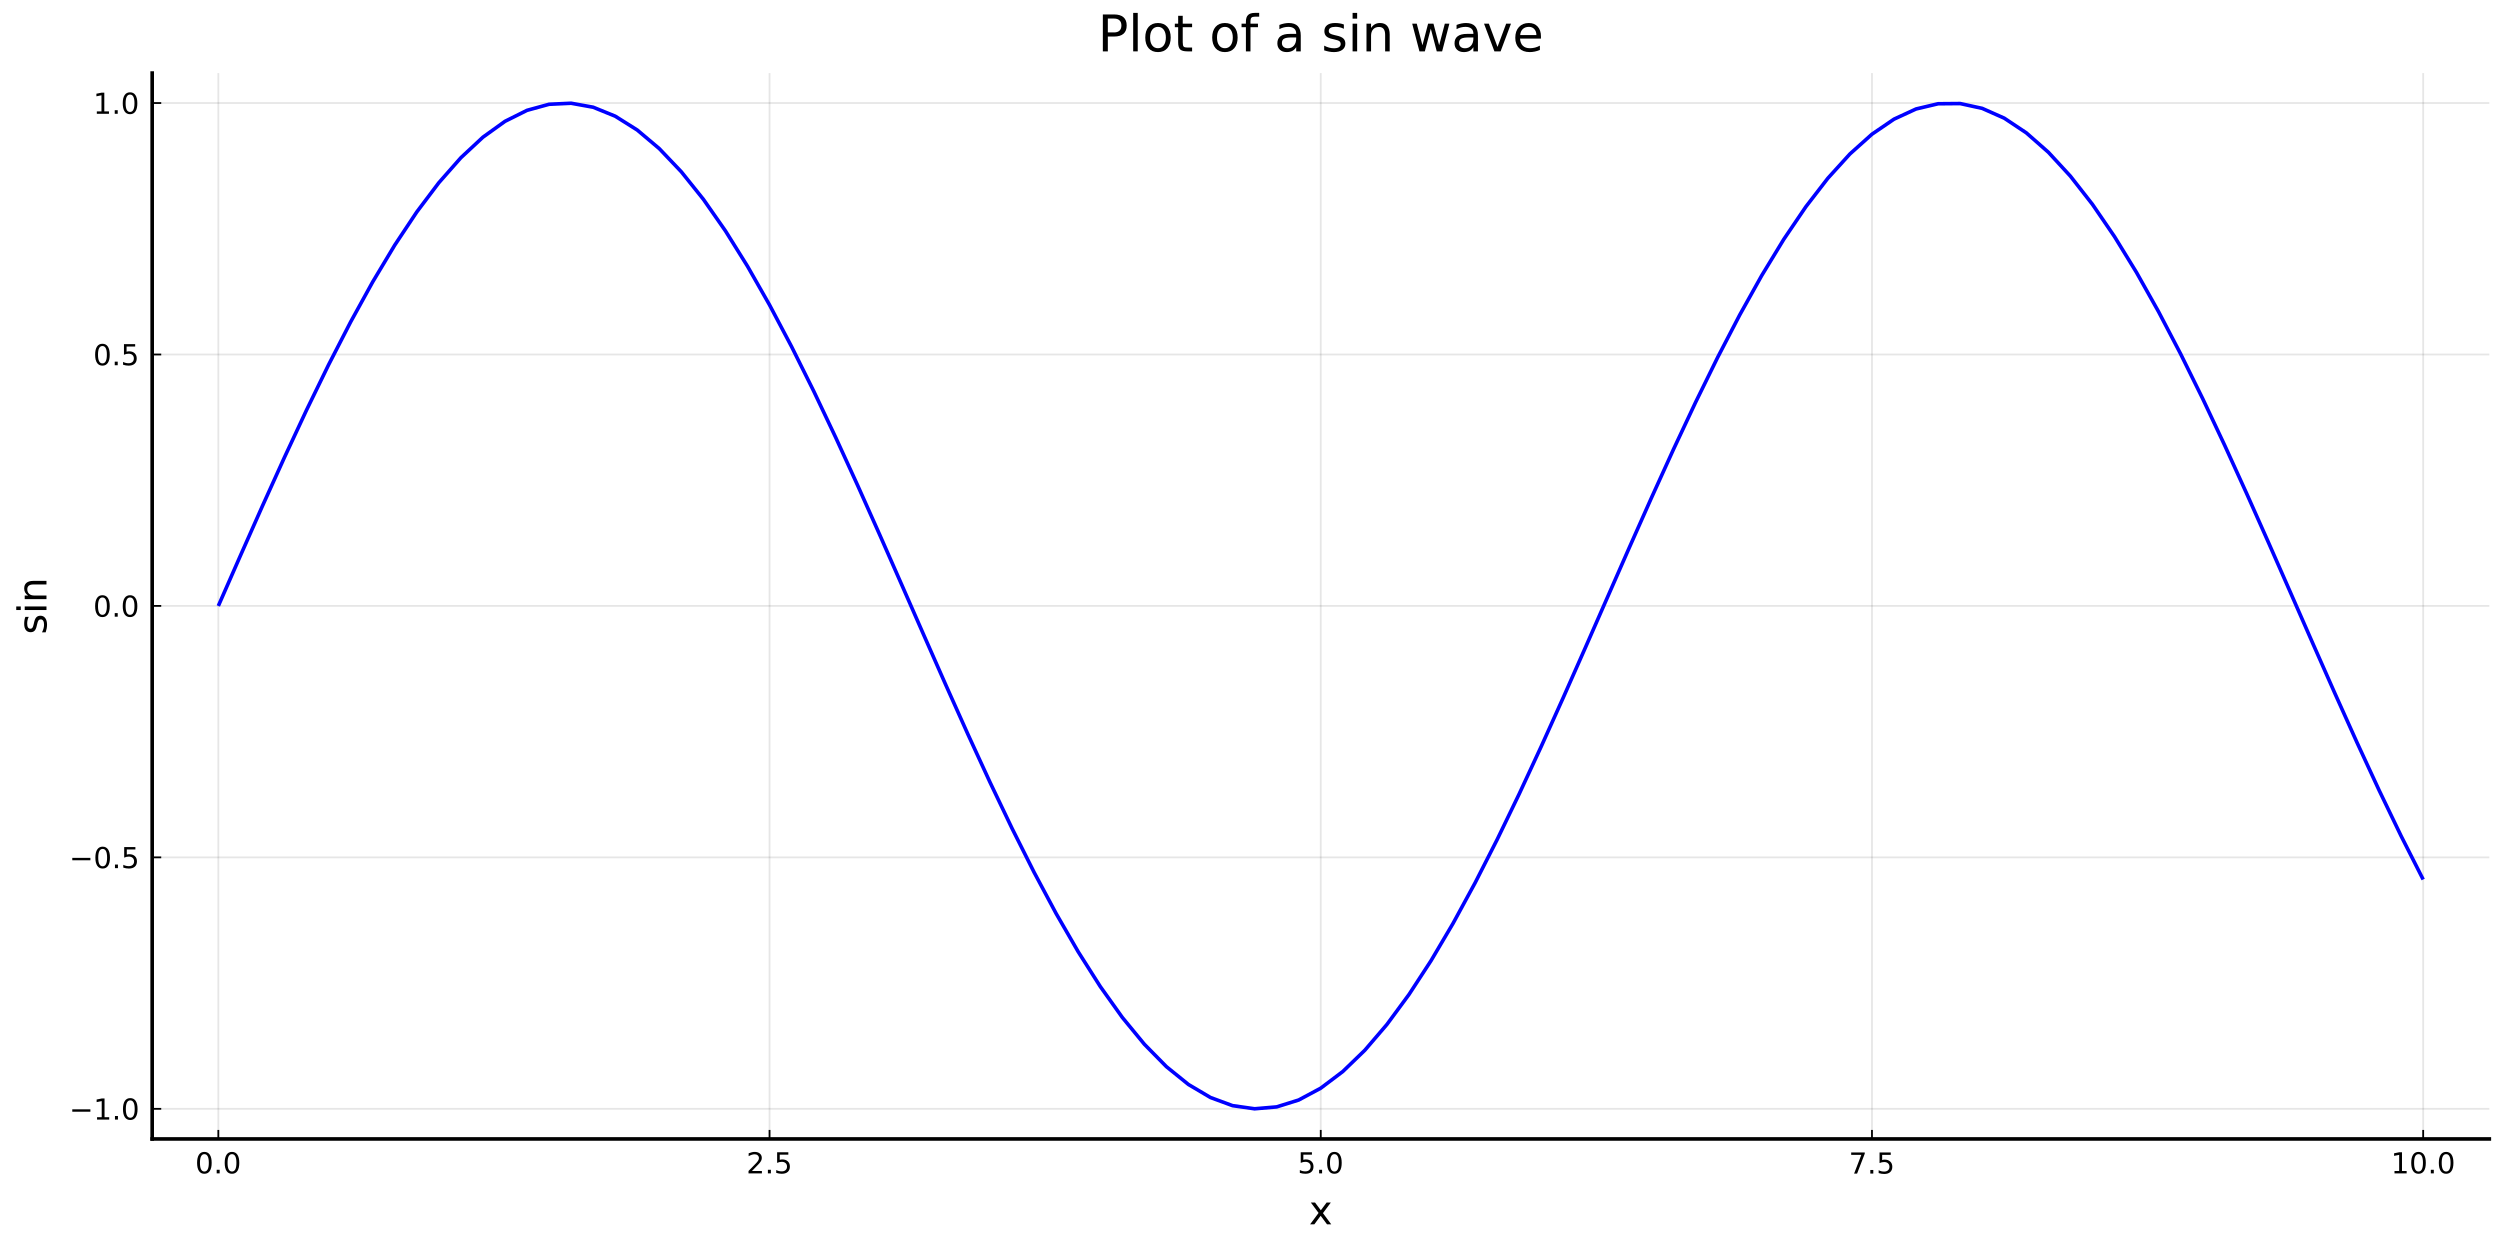
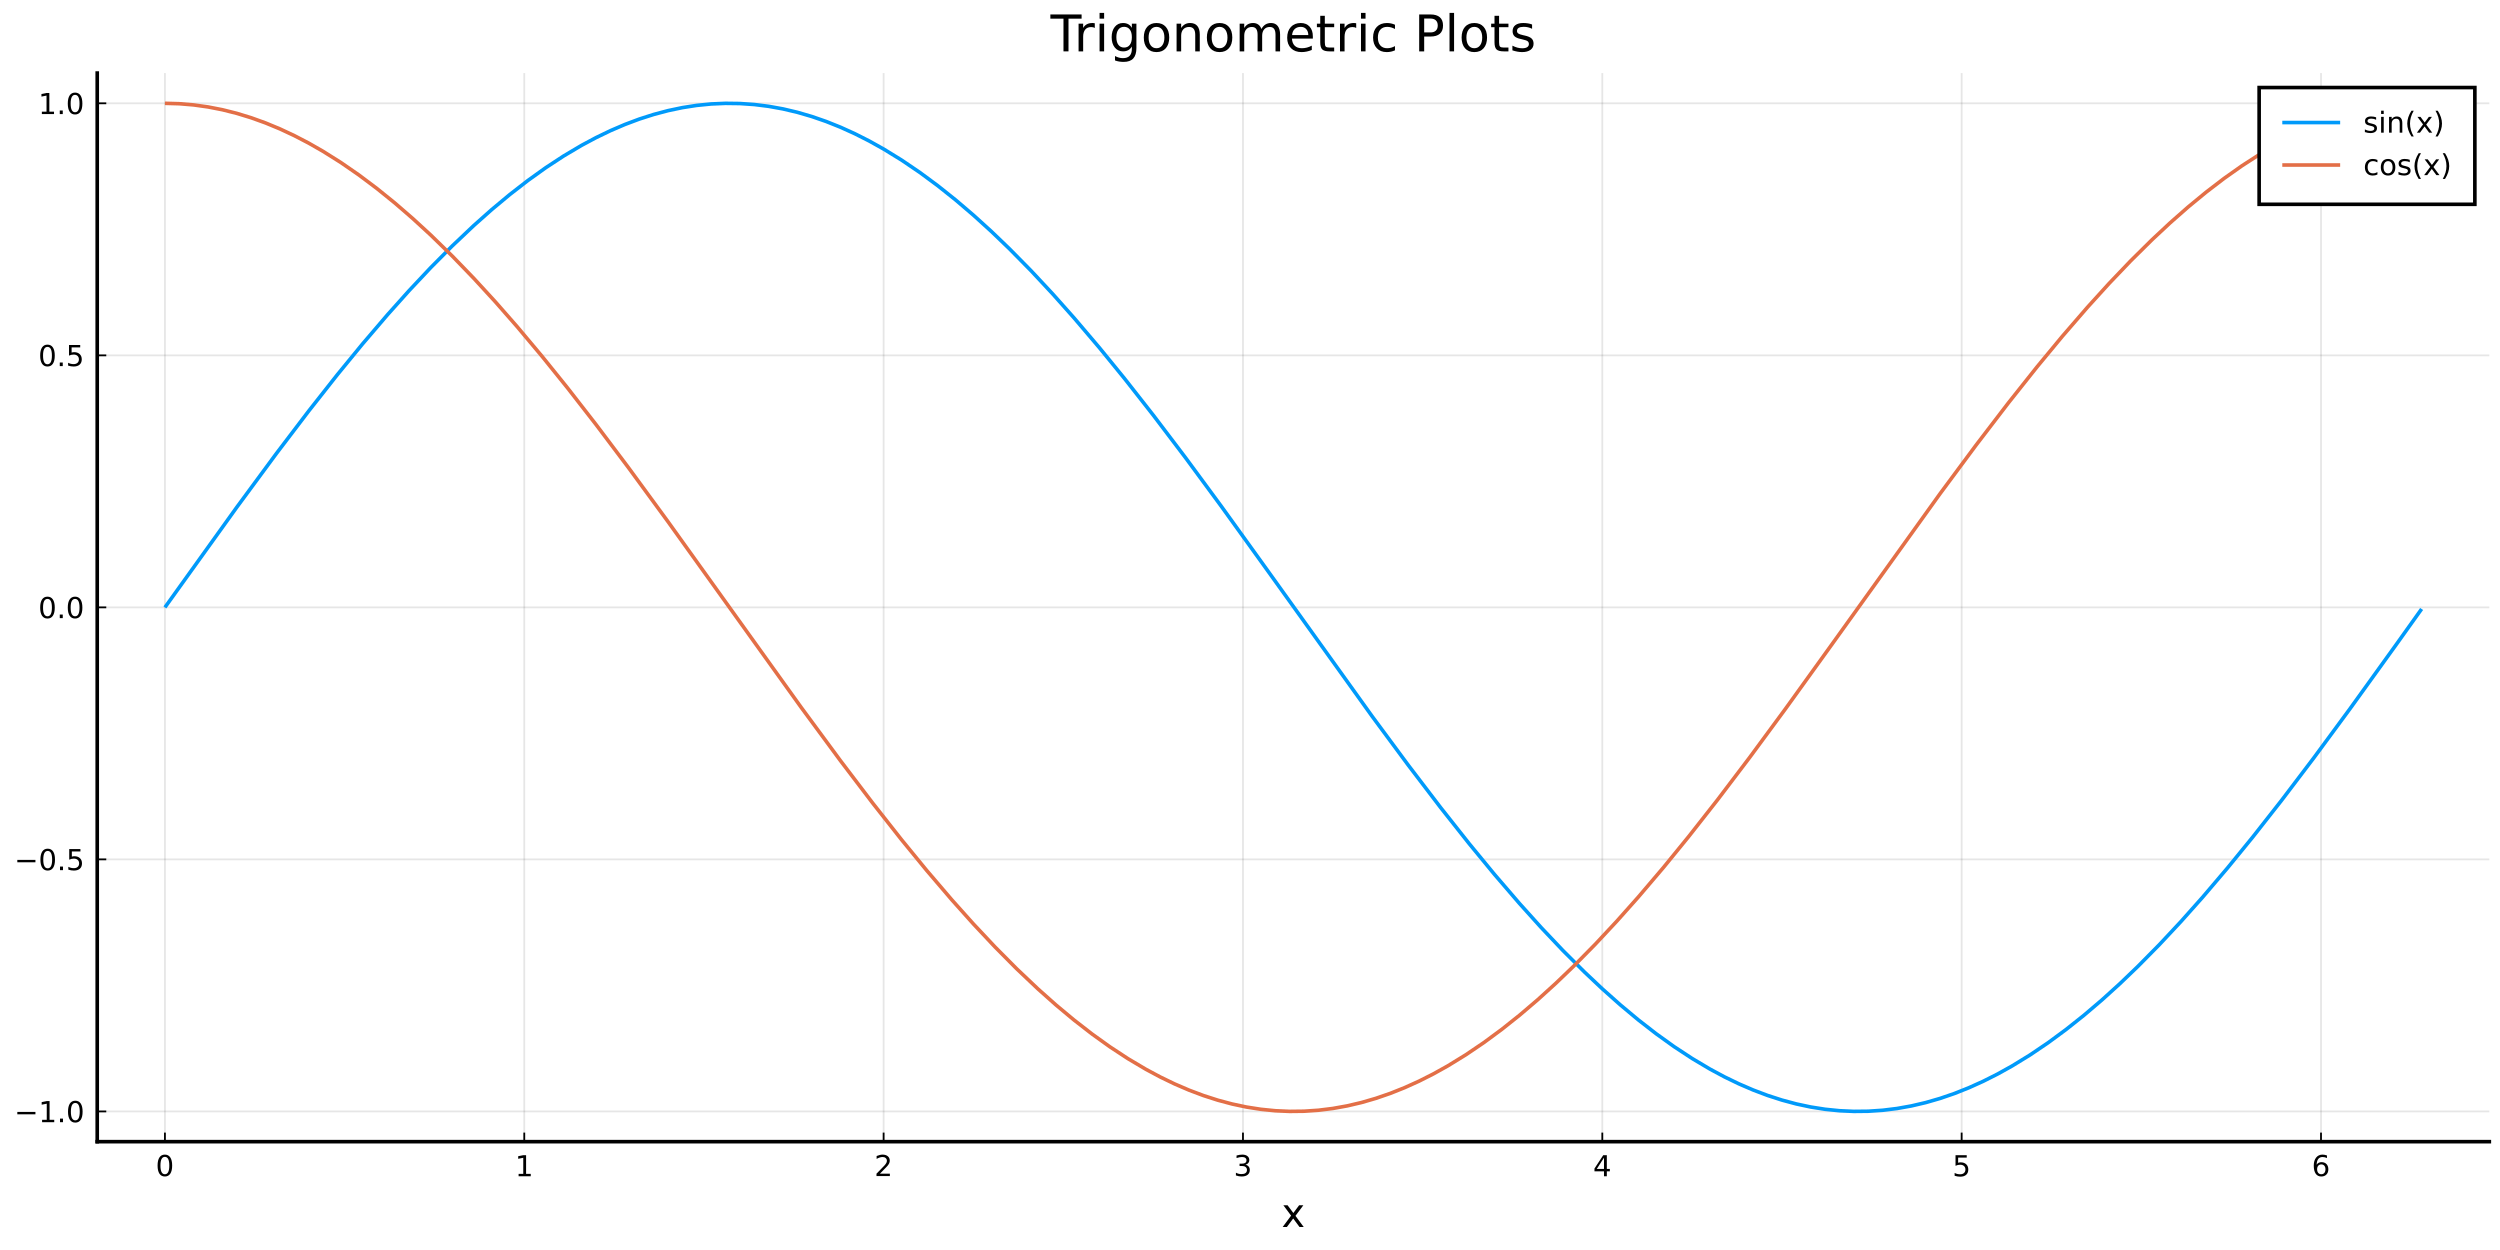
<svg xmlns="http://www.w3.org/2000/svg" xmlns:xlink="http://www.w3.org/1999/xlink" width="691.2pt" height="345.6pt" viewBox="0 0 691.2 345.6" version="1.1">
  <defs>
    <style type="text/css">*{stroke-linejoin: round; stroke-linecap: butt}</style>
  </defs>
  <g id="figure_1">
    <g id="patch_1">
      <path d="M 0 345.6  L 691.2 345.6  L 691.2 0  L 0 0  z " style="fill: #ffffff" />
    </g>
    <g id="axes_1">
      <g id="patch_2">
-         <path d="M 42.076 314.897  L 688.247 314.897  L 688.247 20.203  L 42.076 20.203  z " style="fill: #ffffff" />
+         <path d="M 26.882 315.647  L 688.247 315.647  L 688.247 20.203  L 26.882 20.203  z " style="fill: #ffffff" />
      </g>
      <g id="matplotlib.axis_1">
        <g id="xtick_1">
          <g id="line2d_1">
-             <path d="M 60.364 314.897  L 60.364 20.203  " clip-path="url(#p89ab647d92)" style="fill: none; stroke: #000000; stroke-opacity: 0.1; stroke-width: 0.5; stroke-linecap: square" />
+             <path d="M 45.599 315.647  L 45.599 20.203  " clip-path="url(#p2285cffbd6)" style="fill: none; stroke: #000000; stroke-opacity: 0.1; stroke-width: 0.5; stroke-linecap: square" />
          </g>
          <g id="line2d_2">
            <defs>
-               <path id="mca77289dd9" d="M 0 0  L 0 -2.5  " style="stroke: #000000; stroke-width: 0.5" />
+               <path id="m20908de3f0" d="M 0 0  L 0 -2.5  " style="stroke: #000000; stroke-width: 0.5" />
            </defs>
            <g>
-               <use xlink:href="#mca77289dd9" x="60.364" y="314.897" style="stroke: #000000; stroke-width: 0.5" />
+               <use xlink:href="#m20908de3f0" x="45.599" y="315.647" style="stroke: #000000; stroke-width: 0.5" />
            </g>
          </g>
          <g id="text_1">
-             <g transform="translate(53.9643 324.476)scale(0.08 -0.08)">
+             <g transform="translate(43.03945 325.226) scale(0.08 -0.08)">
              <defs>
                <path id="DejaVuSans-30" d="M 2034 4250  Q 1547 4250 1301 3770  Q 1056 3291 1056 2328  Q 1056 1369 1301 889  Q 1547 409 2034 409  Q 2525 409 2770 889  Q 3016 1369 3016 2328  Q 3016 3291 2770 3770  Q 2525 4250 2034 4250  z M 2034 4750  Q 2819 4750 3233 4129  Q 3647 3509 3647 2328  Q 3647 1150 3233 529  Q 2819 -91 2034 -91  Q 1250 -91 836 529  Q 422 1150 422 2328  Q 422 3509 836 4129  Q 1250 4750 2034 4750  z " transform="scale(0.015625)" />
-                 <path id="DejaVuSans-2e" d="M 684 794  L 1344 794  L 1344 0  L 684 0  L 684 794  z " transform="scale(0.015625)" />
              </defs>
              <use xlink:href="#DejaVuSans-30" transform="translate(0 0.78125)" />
-               <use xlink:href="#DejaVuSans-2e" transform="translate(63.62305 0.78125)" />
-               <use xlink:href="#DejaVuSans-30" transform="translate(95.41016 0.78125)" />
            </g>
          </g>
        </g>
        <g id="xtick_2">
          <g id="line2d_3">
-             <path d="M 212.763 314.897  L 212.763 20.203  " clip-path="url(#p89ab647d92)" style="fill: none; stroke: #000000; stroke-opacity: 0.1; stroke-width: 0.5; stroke-linecap: square" />
+             <path d="M 144.951 315.647  L 144.951 20.203  " clip-path="url(#p2285cffbd6)" style="fill: none; stroke: #000000; stroke-opacity: 0.1; stroke-width: 0.5; stroke-linecap: square" />
          </g>
          <g id="line2d_4">
            <g>
-               <use xlink:href="#mca77289dd9" x="212.763" y="314.897" style="stroke: #000000; stroke-width: 0.5" />
+               <use xlink:href="#m20908de3f0" x="144.951" y="315.647" style="stroke: #000000; stroke-width: 0.5" />
            </g>
          </g>
          <g id="text_2">
-             <g transform="translate(206.3631 324.476)scale(0.08 -0.08)">
-               <defs>
-                 <path id="DejaVuSans-32" d="M 1228 531  L 3431 531  L 3431 0  L 469 0  L 469 531  Q 828 903 1448 1529  Q 2069 2156 2228 2338  Q 2531 2678 2651 2914  Q 2772 3150 2772 3378  Q 2772 3750 2511 3984  Q 2250 4219 1831 4219  Q 1534 4219 1204 4116  Q 875 4013 500 3803  L 500 4441  Q 881 4594 1212 4672  Q 1544 4750 1819 4750  Q 2544 4750 2975 4387  Q 3406 4025 3406 3419  Q 3406 3131 3298 2873  Q 3191 2616 2906 2266  Q 2828 2175 2409 1742  Q 1991 1309 1228 531  z " transform="scale(0.015625)" />
-                 <path id="DejaVuSans-35" d="M 691 4666  L 3169 4666  L 3169 4134  L 1269 4134  L 1269 2991  Q 1406 3038 1543 3061  Q 1681 3084 1819 3084  Q 2600 3084 3056 2656  Q 3513 2228 3513 1497  Q 3513 744 3044 326  Q 2575 -91 1722 -91  Q 1428 -91 1123 -41  Q 819 9 494 109  L 494 744  Q 775 591 1075 516  Q 1375 441 1709 441  Q 2250 441 2565 725  Q 2881 1009 2881 1497  Q 2881 1984 2565 2268  Q 2250 2553 1709 2553  Q 1456 2553 1204 2497  Q 953 2441 691 2322  L 691 4666  z " transform="scale(0.015625)" />
-               </defs>
-               <use xlink:href="#DejaVuSans-32" transform="translate(0 0.78125)" />
-               <use xlink:href="#DejaVuSans-2e" transform="translate(63.62305 0.78125)" />
-               <use xlink:href="#DejaVuSans-35" transform="translate(95.41016 0.78125)" />
+             <g transform="translate(142.3913 325.226) scale(0.08 -0.08)">
+               <defs>
+                 <path id="DejaVuSans-31" d="M 794 531  L 1825 531  L 1825 4091  L 703 3866  L 703 4441  L 1819 4666  L 2450 4666  L 2450 531  L 3481 531  L 3481 0  L 794 0  L 794 531  z " transform="scale(0.015625)" />
+               </defs>
+               <use xlink:href="#DejaVuSans-31" transform="translate(0 0.09375)" />
            </g>
          </g>
        </g>
        <g id="xtick_3">
          <g id="line2d_5">
-             <path d="M 365.162 314.897  L 365.162 20.203  " clip-path="url(#p89ab647d92)" style="fill: none; stroke: #000000; stroke-opacity: 0.1; stroke-width: 0.5; stroke-linecap: square" />
+             <path d="M 244.303 315.647  L 244.303 20.203  " clip-path="url(#p2285cffbd6)" style="fill: none; stroke: #000000; stroke-opacity: 0.1; stroke-width: 0.5; stroke-linecap: square" />
          </g>
          <g id="line2d_6">
            <g>
-               <use xlink:href="#mca77289dd9" x="365.162" y="314.897" style="stroke: #000000; stroke-width: 0.5" />
+               <use xlink:href="#m20908de3f0" x="244.303" y="315.647" style="stroke: #000000; stroke-width: 0.5" />
            </g>
          </g>
          <g id="text_3">
-             <g transform="translate(358.7618 324.476)scale(0.08 -0.08)">
-               <use xlink:href="#DejaVuSans-35" transform="translate(0 0.78125)" />
-               <use xlink:href="#DejaVuSans-2e" transform="translate(63.62305 0.78125)" />
-               <use xlink:href="#DejaVuSans-30" transform="translate(95.41016 0.78125)" />
+             <g transform="translate(241.7432 325.226) scale(0.08 -0.08)">
+               <defs>
+                 <path id="DejaVuSans-32" d="M 1228 531  L 3431 531  L 3431 0  L 469 0  L 469 531  Q 828 903 1448 1529  Q 2069 2156 2228 2338  Q 2531 2678 2651 2914  Q 2772 3150 2772 3378  Q 2772 3750 2511 3984  Q 2250 4219 1831 4219  Q 1534 4219 1204 4116  Q 875 4013 500 3803  L 500 4441  Q 881 4594 1212 4672  Q 1544 4750 1819 4750  Q 2544 4750 2975 4387  Q 3406 4025 3406 3419  Q 3406 3131 3298 2873  Q 3191 2616 2906 2266  Q 2828 2175 2409 1742  Q 1991 1309 1228 531  z " transform="scale(0.015625)" />
+               </defs>
+               <use xlink:href="#DejaVuSans-32" transform="translate(0 0.78125)" />
            </g>
          </g>
        </g>
        <g id="xtick_4">
          <g id="line2d_7">
-             <path d="M 517.561 314.897  L 517.561 20.203  " clip-path="url(#p89ab647d92)" style="fill: none; stroke: #000000; stroke-opacity: 0.1; stroke-width: 0.5; stroke-linecap: square" />
+             <path d="M 343.655 315.647  L 343.655 20.203  " clip-path="url(#p2285cffbd6)" style="fill: none; stroke: #000000; stroke-opacity: 0.1; stroke-width: 0.5; stroke-linecap: square" />
          </g>
          <g id="line2d_8">
            <g>
-               <use xlink:href="#mca77289dd9" x="517.561" y="314.897" style="stroke: #000000; stroke-width: 0.5" />
+               <use xlink:href="#m20908de3f0" x="343.655" y="315.647" style="stroke: #000000; stroke-width: 0.5" />
            </g>
          </g>
          <g id="text_4">
-             <g transform="translate(511.1606 324.476)scale(0.08 -0.08)">
-               <defs>
-                 <path id="DejaVuSans-37" d="M 525 4666  L 3525 4666  L 3525 4397  L 1831 0  L 1172 0  L 2766 4134  L 525 4134  L 525 4666  z " transform="scale(0.015625)" />
-               </defs>
-               <use xlink:href="#DejaVuSans-37" transform="translate(0 0.09375)" />
-               <use xlink:href="#DejaVuSans-2e" transform="translate(63.62305 0.09375)" />
-               <use xlink:href="#DejaVuSans-35" transform="translate(95.41016 0.09375)" />
+             <g transform="translate(341.0951 325.226) scale(0.08 -0.08)">
+               <defs>
+                 <path id="DejaVuSans-33" d="M 2597 2516  Q 3050 2419 3304 2112  Q 3559 1806 3559 1356  Q 3559 666 3084 287  Q 2609 -91 1734 -91  Q 1441 -91 1130 -33  Q 819 25 488 141  L 488 750  Q 750 597 1062 519  Q 1375 441 1716 441  Q 2309 441 2620 675  Q 2931 909 2931 1356  Q 2931 1769 2642 2001  Q 2353 2234 1838 2234  L 1294 2234  L 1294 2753  L 1863 2753  Q 2328 2753 2575 2939  Q 2822 3125 2822 3475  Q 2822 3834 2567 4026  Q 2313 4219 1838 4219  Q 1578 4219 1281 4162  Q 984 4106 628 3988  L 628 4550  Q 988 4650 1302 4700  Q 1616 4750 1894 4750  Q 2613 4750 3031 4423  Q 3450 4097 3450 3541  Q 3450 3153 3228 2886  Q 3006 2619 2597 2516  z " transform="scale(0.015625)" />
+               </defs>
+               <use xlink:href="#DejaVuSans-33" transform="translate(0 0.78125)" />
            </g>
          </g>
        </g>
        <g id="xtick_5">
          <g id="line2d_9">
-             <path d="M 669.959 314.897  L 669.959 20.203  " clip-path="url(#p89ab647d92)" style="fill: none; stroke: #000000; stroke-opacity: 0.1; stroke-width: 0.5; stroke-linecap: square" />
+             <path d="M 443.007 315.647  L 443.007 20.203  " clip-path="url(#p2285cffbd6)" style="fill: none; stroke: #000000; stroke-opacity: 0.1; stroke-width: 0.5; stroke-linecap: square" />
          </g>
          <g id="line2d_10">
            <g>
-               <use xlink:href="#mca77289dd9" x="669.959" y="314.897" style="stroke: #000000; stroke-width: 0.5" />
+               <use xlink:href="#m20908de3f0" x="443.007" y="315.647" style="stroke: #000000; stroke-width: 0.5" />
            </g>
          </g>
          <g id="text_5">
-             <g transform="translate(661.0394 324.476)scale(0.08 -0.08)">
-               <defs>
-                 <path id="DejaVuSans-31" d="M 794 531  L 1825 531  L 1825 4091  L 703 3866  L 703 4441  L 1819 4666  L 2450 4666  L 2450 531  L 3481 531  L 3481 0  L 794 0  L 794 531  z " transform="scale(0.015625)" />
-               </defs>
-               <use xlink:href="#DejaVuSans-31" transform="translate(0 0.78125)" />
-               <use xlink:href="#DejaVuSans-30" transform="translate(63.62305 0.78125)" />
-               <use xlink:href="#DejaVuSans-2e" transform="translate(127.2461 0.78125)" />
-               <use xlink:href="#DejaVuSans-30" transform="translate(159.0332 0.78125)" />
-             </g>
-           </g>
-         </g>
-         <g id="text_6">
-           <g transform="translate(361.9065 338.498)scale(0.11 -0.11)">
+             <g transform="translate(440.447 325.226) scale(0.08 -0.08)">
+               <defs>
+                 <path id="DejaVuSans-34" d="M 2419 4116  L 825 1625  L 2419 1625  L 2419 4116  z M 2253 4666  L 3047 4666  L 3047 1625  L 3713 1625  L 3713 1100  L 3047 1100  L 3047 0  L 2419 0  L 2419 1100  L 313 1100  L 313 1709  L 2253 4666  z " transform="scale(0.015625)" />
+               </defs>
+               <use xlink:href="#DejaVuSans-34" transform="translate(0 0.09375)" />
+             </g>
+           </g>
+         </g>
+         <g id="xtick_6">
+           <g id="line2d_11">
+             <path d="M 542.359 315.647  L 542.359 20.203  " clip-path="url(#p2285cffbd6)" style="fill: none; stroke: #000000; stroke-opacity: 0.1; stroke-width: 0.5; stroke-linecap: square" />
+           </g>
+           <g id="line2d_12">
+             <g>
+               <use xlink:href="#m20908de3f0" x="542.359" y="315.647" style="stroke: #000000; stroke-width: 0.5" />
+             </g>
+           </g>
+           <g id="text_6">
+             <g transform="translate(539.7989 325.226) scale(0.08 -0.08)">
+               <defs>
+                 <path id="DejaVuSans-35" d="M 691 4666  L 3169 4666  L 3169 4134  L 1269 4134  L 1269 2991  Q 1406 3038 1543 3061  Q 1681 3084 1819 3084  Q 2600 3084 3056 2656  Q 3513 2228 3513 1497  Q 3513 744 3044 326  Q 2575 -91 1722 -91  Q 1428 -91 1123 -41  Q 819 9 494 109  L 494 744  Q 775 591 1075 516  Q 1375 441 1709 441  Q 2250 441 2565 725  Q 2881 1009 2881 1497  Q 2881 1984 2565 2268  Q 2250 2553 1709 2553  Q 1456 2553 1204 2497  Q 953 2441 691 2322  L 691 4666  z " transform="scale(0.015625)" />
+               </defs>
+               <use xlink:href="#DejaVuSans-35" transform="translate(0 0.09375)" />
+             </g>
+           </g>
+         </g>
+         <g id="xtick_7">
+           <g id="line2d_13">
+             <path d="M 641.711 315.647  L 641.711 20.203  " clip-path="url(#p2285cffbd6)" style="fill: none; stroke: #000000; stroke-opacity: 0.1; stroke-width: 0.5; stroke-linecap: square" />
+           </g>
+           <g id="line2d_14">
+             <g>
+               <use xlink:href="#m20908de3f0" x="641.711" y="315.647" style="stroke: #000000; stroke-width: 0.5" />
+             </g>
+           </g>
+           <g id="text_7">
+             <g transform="translate(639.1508 325.226) scale(0.08 -0.08)">
+               <defs>
+                 <path id="DejaVuSans-36" d="M 2113 2584  Q 1688 2584 1439 2293  Q 1191 2003 1191 1497  Q 1191 994 1439 701  Q 1688 409 2113 409  Q 2538 409 2786 701  Q 3034 994 3034 1497  Q 3034 2003 2786 2293  Q 2538 2584 2113 2584  z M 3366 4563  L 3366 3988  Q 3128 4100 2886 4159  Q 2644 4219 2406 4219  Q 1781 4219 1451 3797  Q 1122 3375 1075 2522  Q 1259 2794 1537 2939  Q 1816 3084 2150 3084  Q 2853 3084 3261 2657  Q 3669 2231 3669 1497  Q 3669 778 3244 343  Q 2819 -91 2113 -91  Q 1303 -91 875 529  Q 447 1150 447 2328  Q 447 3434 972 4092  Q 1497 4750 2381 4750  Q 2619 4750 2861 4703  Q 3103 4656 3366 4563  z " transform="scale(0.015625)" />
+               </defs>
+               <use xlink:href="#DejaVuSans-36" transform="translate(0 0.78125)" />
+             </g>
+           </g>
+         </g>
+         <g id="text_8">
+           <g transform="translate(354.3091 339.248) scale(0.11 -0.11)">
            <defs>
              <path id="DejaVuSans-78" d="M 3513 3500  L 2247 1797  L 3578 0  L 2900 0  L 1881 1375  L 863 0  L 184 0  L 1544 1831  L 300 3500  L 978 3500  L 1906 2253  L 2834 3500  L 3513 3500  z " transform="scale(0.015625)" />
            </defs>
            <use xlink:href="#DejaVuSans-78" />
          </g>
        </g>
      </g>
      <g id="matplotlib.axis_2">
        <g id="ytick_1">
-           <g id="line2d_11">
-             <path d="M 42.076 306.568  L 688.247 306.568  " clip-path="url(#p89ab647d92)" style="fill: none; stroke: #000000; stroke-opacity: 0.1; stroke-width: 0.5; stroke-linecap: square" />
-           </g>
-           <g id="line2d_12">
+           <g id="line2d_15">
+             <path d="M 26.882 307.286  L 688.247 307.286  " clip-path="url(#p2285cffbd6)" style="fill: none; stroke: #000000; stroke-opacity: 0.1; stroke-width: 0.5; stroke-linecap: square" />
+           </g>
+           <g id="line2d_16">
            <defs>
-               <path id="m7839cde769" d="M 0 0  L 2.5 0  " style="stroke: #000000; stroke-width: 0.5" />
+               <path id="mcda18fe833" d="M 0 0  L 2.5 0  " style="stroke: #000000; stroke-width: 0.5" />
            </defs>
            <g>
-               <use xlink:href="#m7839cde769" x="42.076" y="306.568" style="stroke: #000000; stroke-width: 0.5" />
-             </g>
-           </g>
-           <g id="text_7">
-             <g transform="translate(19.13644 309.6069)scale(0.08 -0.08)">
+               <use xlink:href="#mcda18fe833" x="26.882" y="307.286" style="stroke: #000000; stroke-width: 0.5" />
+             </g>
+           </g>
+           <g id="text_9">
+             <g transform="translate(3.941558 310.3252) scale(0.08 -0.08)">
              <defs>
                <path id="DejaVuSans-2212" d="M 678 2272  L 4684 2272  L 4684 1741  L 678 1741  L 678 2272  z " transform="scale(0.015625)" />
+                 <path id="DejaVuSans-2e" d="M 684 794  L 1344 794  L 1344 0  L 684 0  L 684 794  z " transform="scale(0.015625)" />
              </defs>
              <use xlink:href="#DejaVuSans-2212" transform="translate(0 0.78125)" />
              <use xlink:href="#DejaVuSans-31" transform="translate(83.78906 0.78125)" />
              <use xlink:href="#DejaVuSans-2e" transform="translate(147.4121 0.78125)" />
              <use xlink:href="#DejaVuSans-30" transform="translate(179.1992 0.78125)" />
            </g>
          </g>
        </g>
        <g id="ytick_2">
-           <g id="line2d_13">
-             <path d="M 42.076 237.047  L 688.247 237.047  " clip-path="url(#p89ab647d92)" style="fill: none; stroke: #000000; stroke-opacity: 0.1; stroke-width: 0.5; stroke-linecap: square" />
-           </g>
-           <g id="line2d_14">
-             <g>
-               <use xlink:href="#m7839cde769" x="42.076" y="237.047" style="stroke: #000000; stroke-width: 0.5" />
-             </g>
-           </g>
-           <g id="text_8">
-             <g transform="translate(19.13644 240.086)scale(0.08 -0.08)">
+           <g id="line2d_17">
+             <path d="M 26.882 237.605  L 688.247 237.605  " clip-path="url(#p2285cffbd6)" style="fill: none; stroke: #000000; stroke-opacity: 0.1; stroke-width: 0.5; stroke-linecap: square" />
+           </g>
+           <g id="line2d_18">
+             <g>
+               <use xlink:href="#mcda18fe833" x="26.882" y="237.605" style="stroke: #000000; stroke-width: 0.5" />
+             </g>
+           </g>
+           <g id="text_10">
+             <g transform="translate(3.941558 240.6448) scale(0.08 -0.08)">
              <use xlink:href="#DejaVuSans-2212" transform="translate(0 0.78125)" />
              <use xlink:href="#DejaVuSans-30" transform="translate(83.78906 0.78125)" />
              <use xlink:href="#DejaVuSans-2e" transform="translate(147.4121 0.78125)" />
              <use xlink:href="#DejaVuSans-35" transform="translate(179.1992 0.78125)" />
            </g>
          </g>
        </g>
        <g id="ytick_3">
-           <g id="line2d_15">
-             <path d="M 42.076 167.526  L 688.247 167.526  " clip-path="url(#p89ab647d92)" style="fill: none; stroke: #000000; stroke-opacity: 0.1; stroke-width: 0.5; stroke-linecap: square" />
-           </g>
-           <g id="line2d_16">
-             <g>
-               <use xlink:href="#m7839cde769" x="42.076" y="167.526" style="stroke: #000000; stroke-width: 0.5" />
-             </g>
-           </g>
-           <g id="text_9">
-             <g transform="translate(25.77644 170.5651)scale(0.08 -0.08)">
+           <g id="line2d_19">
+             <path d="M 26.882 167.925  L 688.247 167.925  " clip-path="url(#p2285cffbd6)" style="fill: none; stroke: #000000; stroke-opacity: 0.1; stroke-width: 0.5; stroke-linecap: square" />
+           </g>
+           <g id="line2d_20">
+             <g>
+               <use xlink:href="#mcda18fe833" x="26.882" y="167.925" style="stroke: #000000; stroke-width: 0.5" />
+             </g>
+           </g>
+           <g id="text_11">
+             <g transform="translate(10.58156 170.9645) scale(0.08 -0.08)">
              <use xlink:href="#DejaVuSans-30" transform="translate(0 0.78125)" />
              <use xlink:href="#DejaVuSans-2e" transform="translate(63.62305 0.78125)" />
              <use xlink:href="#DejaVuSans-30" transform="translate(95.41016 0.78125)" />
            </g>
          </g>
        </g>
        <g id="ytick_4">
-           <g id="line2d_17">
-             <path d="M 42.076 98.005  L 688.247 98.005  " clip-path="url(#p89ab647d92)" style="fill: none; stroke: #000000; stroke-opacity: 0.1; stroke-width: 0.5; stroke-linecap: square" />
-           </g>
-           <g id="line2d_18">
-             <g>
-               <use xlink:href="#m7839cde769" x="42.076" y="98.005" style="stroke: #000000; stroke-width: 0.5" />
-             </g>
-           </g>
-           <g id="text_10">
-             <g transform="translate(25.77644 101.0442)scale(0.08 -0.08)">
+           <g id="line2d_21">
+             <path d="M 26.882 98.245  L 688.247 98.245  " clip-path="url(#p2285cffbd6)" style="fill: none; stroke: #000000; stroke-opacity: 0.1; stroke-width: 0.5; stroke-linecap: square" />
+           </g>
+           <g id="line2d_22">
+             <g>
+               <use xlink:href="#mcda18fe833" x="26.882" y="98.245" style="stroke: #000000; stroke-width: 0.5" />
+             </g>
+           </g>
+           <g id="text_12">
+             <g transform="translate(10.58156 101.2841) scale(0.08 -0.08)">
              <use xlink:href="#DejaVuSans-30" transform="translate(0 0.78125)" />
              <use xlink:href="#DejaVuSans-2e" transform="translate(63.62305 0.78125)" />
              <use xlink:href="#DejaVuSans-35" transform="translate(95.41016 0.78125)" />
            </g>
          </g>
        </g>
        <g id="ytick_5">
-           <g id="line2d_19">
-             <path d="M 42.076 28.484  L 688.247 28.484  " clip-path="url(#p89ab647d92)" style="fill: none; stroke: #000000; stroke-opacity: 0.1; stroke-width: 0.5; stroke-linecap: square" />
-           </g>
-           <g id="line2d_20">
-             <g>
-               <use xlink:href="#m7839cde769" x="42.076" y="28.484" style="stroke: #000000; stroke-width: 0.5" />
-             </g>
-           </g>
-           <g id="text_11">
-             <g transform="translate(25.77644 31.52325)scale(0.08 -0.08)">
+           <g id="line2d_23">
+             <path d="M 26.882 28.564  L 688.247 28.564  " clip-path="url(#p2285cffbd6)" style="fill: none; stroke: #000000; stroke-opacity: 0.1; stroke-width: 0.5; stroke-linecap: square" />
+           </g>
+           <g id="line2d_24">
+             <g>
+               <use xlink:href="#mcda18fe833" x="26.882" y="28.564" style="stroke: #000000; stroke-width: 0.5" />
+             </g>
+           </g>
+           <g id="text_13">
+             <g transform="translate(10.58156 31.60377) scale(0.08 -0.08)">
              <use xlink:href="#DejaVuSans-31" transform="translate(0 0.78125)" />
              <use xlink:href="#DejaVuSans-2e" transform="translate(63.62305 0.78125)" />
              <use xlink:href="#DejaVuSans-30" transform="translate(95.41016 0.78125)" />
            </g>
          </g>
        </g>
-         <g id="text_12">
-           <g transform="translate(12.84879 175.4288)rotate(-90)scale(0.11 -0.11)">
+       </g>
+       <g id="line2d_25">
+         <path d="M 45.599 167.925  L 65.47 140.238  L 76.399 125.412  L 85.34 113.655  L 93.288 103.571  L 100.243 95.083  L 107.198 86.952  L 113.159 80.296  L 119.12 73.956  L 125.081 67.954  L 131.042 62.312  L 136.01 57.899  L 140.977 53.762  L 145.945 49.91  L 150.912 46.353  L 155.88 43.1  L 160.848 40.159  L 164.822 38.035  L 168.796 36.12  L 172.77 34.415  L 176.744 32.924  L 180.718 31.649  L 184.692 30.592  L 188.666 29.755  L 192.64 29.138  L 196.614 28.744  L 200.588 28.573  L 204.562 28.624  L 208.537 28.898  L 212.511 29.395  L 216.485 30.113  L 220.459 31.051  L 224.433 32.209  L 228.407 33.584  L 232.381 35.173  L 236.355 36.975  L 240.329 38.987  L 244.303 41.205  L 249.271 44.262  L 254.238 47.628  L 259.206 51.294  L 264.174 55.252  L 269.141 59.492  L 274.109 64.003  L 279.076 68.774  L 285.038 74.824  L 290.999 81.21  L 296.96 87.908  L 303.914 96.084  L 310.869 104.613  L 318.817 114.737  L 327.759 126.529  L 337.694 140.021  L 350.61 157.956  L 379.422 198.121  L 389.357 211.553  L 398.299 223.272  L 406.247 233.316  L 413.201 241.763  L 420.156 249.849  L 426.117 256.462  L 432.078 262.756  L 438.039 268.709  L 443.007 273.394  L 447.975 277.815  L 452.942 281.961  L 457.91 285.822  L 462.877 289.388  L 467.845 292.651  L 472.813 295.603  L 476.787 297.734  L 480.761 299.658  L 484.735 301.371  L 488.709 302.871  L 492.683 304.154  L 496.657 305.22  L 500.631 306.066  L 504.605 306.691  L 508.579 307.095  L 512.553 307.275  L 516.527 307.233  L 520.502 306.967  L 524.476 306.48  L 528.45 305.77  L 532.424 304.84  L 536.398 303.691  L 540.372 302.325  L 544.346 300.744  L 548.32 298.951  L 552.294 296.947  L 556.268 294.738  L 561.236 291.691  L 566.203 288.334  L 571.171 284.677  L 576.139 280.728  L 581.106 276.497  L 586.074 271.995  L 591.041 267.232  L 597.002 261.191  L 602.964 254.814  L 608.925 248.124  L 615.879 239.956  L 622.834 231.435  L 630.782 221.319  L 639.724 209.533  L 649.659 196.047  L 662.575 178.115  L 669.529 168.369  L 669.529 168.369  " clip-path="url(#p2285cffbd6)" style="fill: none; stroke: #009afa" />
+       </g>
+       <g id="line2d_26">
+         <path d="M 45.599 28.564  L 49.574 28.676  L 53.548 29.01  L 57.522 29.567  L 61.496 30.344  L 65.47 31.342  L 69.444 32.559  L 73.418 33.992  L 77.392 35.639  L 81.366 37.498  L 85.34 39.565  L 89.314 41.838  L 94.282 44.963  L 99.249 48.394  L 104.217 52.125  L 109.185 56.144  L 114.152 60.444  L 119.12 65.012  L 125.081 70.832  L 131.042 77.001  L 137.003 83.498  L 142.964 90.298  L 149.919 98.583  L 156.874 107.208  L 164.822 117.427  L 173.763 129.305  L 184.692 144.238  L 199.595 165.027  L 221.452 195.503  L 232.381 210.333  L 241.323 222.092  L 249.271 232.18  L 256.225 240.673  L 263.18 248.808  L 269.141 255.468  L 275.102 261.812  L 281.063 267.819  L 287.025 273.466  L 291.992 277.883  L 296.96 282.025  L 301.927 285.881  L 306.895 289.443  L 311.863 292.701  L 316.83 295.647  L 320.804 297.774  L 324.778 299.694  L 328.752 301.403  L 332.726 302.898  L 336.701 304.178  L 340.675 305.239  L 344.649 306.081  L 348.623 306.702  L 352.597 307.1  L 356.571 307.276  L 360.545 307.23  L 364.519 306.96  L 368.493 306.468  L 372.467 305.754  L 376.441 304.82  L 380.415 303.666  L 384.389 302.296  L 388.363 300.71  L 392.338 298.913  L 396.312 296.905  L 400.286 294.692  L 405.253 291.64  L 410.221 288.279  L 415.188 284.617  L 420.156 280.663  L 425.124 276.428  L 430.091 271.921  L 435.059 267.154  L 441.02 261.108  L 446.981 254.727  L 452.942 248.033  L 459.897 239.861  L 466.851 231.336  L 474.8 221.216  L 483.741 209.427  L 493.676 195.938  L 506.592 178.004  L 536.398 136.478  L 546.333 123.081  L 555.275 111.403  L 563.223 101.404  L 570.177 93.002  L 577.132 84.967  L 583.093 78.401  L 589.054 72.158  L 595.015 66.26  L 599.983 61.623  L 604.951 57.252  L 609.918 53.157  L 614.886 49.349  L 619.853 45.838  L 624.821 42.632  L 629.789 39.739  L 633.763 37.655  L 637.737 35.779  L 641.711 34.115  L 645.685 32.665  L 649.659 31.431  L 653.633 30.416  L 657.607 29.62  L 661.581 29.046  L 665.555 28.694  L 669.529 28.565  L 669.529 28.565  " clip-path="url(#p2285cffbd6)" style="fill: none; stroke: #e36f47" />
+       </g>
+       <g id="patch_3">
+         <path d="M 26.882 315.647  L 26.882 20.203  " style="fill: none; stroke: #000000; stroke-linejoin: miter; stroke-linecap: square" />
+       </g>
+       <g id="patch_4">
+         <path d="M 26.882 315.647  L 688.247 315.647  " style="fill: none; stroke: #000000; stroke-linejoin: miter; stroke-linecap: square" />
+       </g>
+       <g id="text_14">
+         <g transform="translate(290.4475 14.20276) scale(0.14 -0.14)">
+           <defs>
+             <path id="DejaVuSans-54" d="M -19 4666  L 3928 4666  L 3928 4134  L 2272 4134  L 2272 0  L 1638 0  L 1638 4134  L -19 4134  L -19 4666  z " transform="scale(0.015625)" />
+             <path id="DejaVuSans-72" d="M 2631 2963  Q 2534 3019 2420 3045  Q 2306 3072 2169 3072  Q 1681 3072 1420 2755  Q 1159 2438 1159 1844  L 1159 0  L 581 0  L 581 3500  L 1159 3500  L 1159 2956  Q 1341 3275 1631 3429  Q 1922 3584 2338 3584  Q 2397 3584 2469 3576  Q 2541 3569 2628 3553  L 2631 2963  z " transform="scale(0.015625)" />
+             <path id="DejaVuSans-69" d="M 603 3500  L 1178 3500  L 1178 0  L 603 0  L 603 3500  z M 603 4863  L 1178 4863  L 1178 4134  L 603 4134  L 603 4863  z " transform="scale(0.015625)" />
+             <path id="DejaVuSans-67" d="M 2906 1791  Q 2906 2416 2648 2759  Q 2391 3103 1925 3103  Q 1463 3103 1205 2759  Q 947 2416 947 1791  Q 947 1169 1205 825  Q 1463 481 1925 481  Q 2391 481 2648 825  Q 2906 1169 2906 1791  z M 3481 434  Q 3481 -459 3084 -895  Q 2688 -1331 1869 -1331  Q 1566 -1331 1297 -1286  Q 1028 -1241 775 -1147  L 775 -588  Q 1028 -725 1275 -790  Q 1522 -856 1778 -856  Q 2344 -856 2625 -561  Q 2906 -266 2906 331  L 2906 616  Q 2728 306 2450 153  Q 2172 0 1784 0  Q 1141 0 747 490  Q 353 981 353 1791  Q 353 2603 747 3093  Q 1141 3584 1784 3584  Q 2172 3584 2450 3431  Q 2728 3278 2906 2969  L 2906 3500  L 3481 3500  L 3481 434  z " transform="scale(0.015625)" />
+             <path id="DejaVuSans-6f" d="M 1959 3097  Q 1497 3097 1228 2736  Q 959 2375 959 1747  Q 959 1119 1226 758  Q 1494 397 1959 397  Q 2419 397 2687 759  Q 2956 1122 2956 1747  Q 2956 2369 2687 2733  Q 2419 3097 1959 3097  z M 1959 3584  Q 2709 3584 3137 3096  Q 3566 2609 3566 1747  Q 3566 888 3137 398  Q 2709 -91 1959 -91  Q 1206 -91 779 398  Q 353 888 353 1747  Q 353 2609 779 3096  Q 1206 3584 1959 3584  z " transform="scale(0.015625)" />
+             <path id="DejaVuSans-6e" d="M 3513 2113  L 3513 0  L 2938 0  L 2938 2094  Q 2938 2591 2744 2837  Q 2550 3084 2163 3084  Q 1697 3084 1428 2787  Q 1159 2491 1159 1978  L 1159 0  L 581 0  L 581 3500  L 1159 3500  L 1159 2956  Q 1366 3272 1645 3428  Q 1925 3584 2291 3584  Q 2894 3584 3203 3211  Q 3513 2838 3513 2113  z " transform="scale(0.015625)" />
+             <path id="DejaVuSans-6d" d="M 3328 2828  Q 3544 3216 3844 3400  Q 4144 3584 4550 3584  Q 5097 3584 5394 3201  Q 5691 2819 5691 2113  L 5691 0  L 5113 0  L 5113 2094  Q 5113 2597 4934 2840  Q 4756 3084 4391 3084  Q 3944 3084 3684 2787  Q 3425 2491 3425 1978  L 3425 0  L 2847 0  L 2847 2094  Q 2847 2600 2669 2842  Q 2491 3084 2119 3084  Q 1678 3084 1418 2786  Q 1159 2488 1159 1978  L 1159 0  L 581 0  L 581 3500  L 1159 3500  L 1159 2956  Q 1356 3278 1631 3431  Q 1906 3584 2284 3584  Q 2666 3584 2933 3390  Q 3200 3197 3328 2828  z " transform="scale(0.015625)" />
+             <path id="DejaVuSans-65" d="M 3597 1894  L 3597 1613  L 953 1613  Q 991 1019 1311 708  Q 1631 397 2203 397  Q 2534 397 2845 478  Q 3156 559 3463 722  L 3463 178  Q 3153 47 2828 -22  Q 2503 -91 2169 -91  Q 1331 -91 842 396  Q 353 884 353 1716  Q 353 2575 817 3079  Q 1281 3584 2069 3584  Q 2775 3584 3186 3129  Q 3597 2675 3597 1894  z M 3022 2063  Q 3016 2534 2758 2815  Q 2500 3097 2075 3097  Q 1594 3097 1305 2825  Q 1016 2553 972 2059  L 3022 2063  z " transform="scale(0.015625)" />
+             <path id="DejaVuSans-74" d="M 1172 4494  L 1172 3500  L 2356 3500  L 2356 3053  L 1172 3053  L 1172 1153  Q 1172 725 1289 603  Q 1406 481 1766 481  L 2356 481  L 2356 0  L 1766 0  Q 1100 0 847 248  Q 594 497 594 1153  L 594 3053  L 172 3053  L 172 3500  L 594 3500  L 594 4494  L 1172 4494  z " transform="scale(0.015625)" />
+             <path id="DejaVuSans-63" d="M 3122 3366  L 3122 2828  Q 2878 2963 2633 3030  Q 2388 3097 2138 3097  Q 1578 3097 1268 2742  Q 959 2388 959 1747  Q 959 1106 1268 751  Q 1578 397 2138 397  Q 2388 397 2633 464  Q 2878 531 3122 666  L 3122 134  Q 2881 22 2623 -34  Q 2366 -91 2075 -91  Q 1284 -91 818 406  Q 353 903 353 1747  Q 353 2603 823 3093  Q 1294 3584 2113 3584  Q 2378 3584 2631 3529  Q 2884 3475 3122 3366  z " transform="scale(0.015625)" />
+             <path id="DejaVuSans-20" transform="scale(0.015625)" />
+             <path id="DejaVuSans-50" d="M 1259 4147  L 1259 2394  L 2053 2394  Q 2494 2394 2734 2622  Q 2975 2850 2975 3272  Q 2975 3691 2734 3919  Q 2494 4147 2053 4147  L 1259 4147  z M 628 4666  L 2053 4666  Q 2838 4666 3239 4311  Q 3641 3956 3641 3272  Q 3641 2581 3239 2228  Q 2838 1875 2053 1875  L 1259 1875  L 1259 0  L 628 0  L 628 4666  z " transform="scale(0.015625)" />
+             <path id="DejaVuSans-6c" d="M 603 4863  L 1178 4863  L 1178 0  L 603 0  L 603 4863  z " transform="scale(0.015625)" />
+             <path id="DejaVuSans-73" d="M 2834 3397  L 2834 2853  Q 2591 2978 2328 3040  Q 2066 3103 1784 3103  Q 1356 3103 1142 2972  Q 928 2841 928 2578  Q 928 2378 1081 2264  Q 1234 2150 1697 2047  L 1894 2003  Q 2506 1872 2764 1633  Q 3022 1394 3022 966  Q 3022 478 2636 193  Q 2250 -91 1575 -91  Q 1294 -91 989 -36  Q 684 19 347 128  L 347 722  Q 666 556 975 473  Q 1284 391 1588 391  Q 1994 391 2212 530  Q 2431 669 2431 922  Q 2431 1156 2273 1281  Q 2116 1406 1581 1522  L 1381 1569  Q 847 1681 609 1914  Q 372 2147 372 2553  Q 372 3047 722 3315  Q 1072 3584 1716 3584  Q 2034 3584 2315 3537  Q 2597 3491 2834 3397  z " transform="scale(0.015625)" />
+           </defs>
+           <use xlink:href="#DejaVuSans-54" />
+           <use xlink:href="#DejaVuSans-72" x="46.334" />
+           <use xlink:href="#DejaVuSans-69" x="87.447" />
+           <use xlink:href="#DejaVuSans-67" x="115.23" />
+           <use xlink:href="#DejaVuSans-6f" x="178.707" />
+           <use xlink:href="#DejaVuSans-6e" x="239.889" />
+           <use xlink:href="#DejaVuSans-6f" x="303.268" />
+           <use xlink:href="#DejaVuSans-6d" x="364.449" />
+           <use xlink:href="#DejaVuSans-65" x="461.861" />
+           <use xlink:href="#DejaVuSans-74" x="523.385" />
+           <use xlink:href="#DejaVuSans-72" x="562.594" />
+           <use xlink:href="#DejaVuSans-69" x="603.707" />
+           <use xlink:href="#DejaVuSans-63" x="631.49" />
+           <use xlink:href="#DejaVuSans-20" x="686.471" />
+           <use xlink:href="#DejaVuSans-50" x="718.258" />
+           <use xlink:href="#DejaVuSans-6c" x="778.561" />
+           <use xlink:href="#DejaVuSans-6f" x="806.344" />
+           <use xlink:href="#DejaVuSans-74" x="867.525" />
+           <use xlink:href="#DejaVuSans-73" x="906.734" />
+         </g>
+       </g>
+       <g id="legend_1">
+         <g id="patch_5">
+           <path d="M 624.608 56.488  L 684.247 56.488  L 684.247 24.203  L 624.608 24.203  z " style="fill: #ffffff; stroke: #000000; stroke-linejoin: miter" />
+         </g>
+         <g id="line2d_27">
+           <path d="M 631.008 33.882  L 639.008 33.882  L 647.008 33.882  " style="fill: none; stroke: #009afa; stroke-linejoin: miter" />
+         </g>
+         <g id="text_15">
+           <g transform="translate(653.4085 36.68151) scale(0.08 -0.08)">
            <defs>
-               <path id="DejaVuSans-73" d="M 2834 3397  L 2834 2853  Q 2591 2978 2328 3040  Q 2066 3103 1784 3103  Q 1356 3103 1142 2972  Q 928 2841 928 2578  Q 928 2378 1081 2264  Q 1234 2150 1697 2047  L 1894 2003  Q 2506 1872 2764 1633  Q 3022 1394 3022 966  Q 3022 478 2636 193  Q 2250 -91 1575 -91  Q 1294 -91 989 -36  Q 684 19 347 128  L 347 722  Q 666 556 975 473  Q 1284 391 1588 391  Q 1994 391 2212 530  Q 2431 669 2431 922  Q 2431 1156 2273 1281  Q 2116 1406 1581 1522  L 1381 1569  Q 847 1681 609 1914  Q 372 2147 372 2553  Q 372 3047 722 3315  Q 1072 3584 1716 3584  Q 2034 3584 2315 3537  Q 2597 3491 2834 3397  z " transform="scale(0.015625)" />
-               <path id="DejaVuSans-69" d="M 603 3500  L 1178 3500  L 1178 0  L 603 0  L 603 3500  z M 603 4863  L 1178 4863  L 1178 4134  L 603 4134  L 603 4863  z " transform="scale(0.015625)" />
-               <path id="DejaVuSans-6e" d="M 3513 2113  L 3513 0  L 2938 0  L 2938 2094  Q 2938 2591 2744 2837  Q 2550 3084 2163 3084  Q 1697 3084 1428 2787  Q 1159 2491 1159 1978  L 1159 0  L 581 0  L 581 3500  L 1159 3500  L 1159 2956  Q 1366 3272 1645 3428  Q 1925 3584 2291 3584  Q 2894 3584 3203 3211  Q 3513 2838 3513 2113  z " transform="scale(0.015625)" />
+               <path id="DejaVuSans-28" d="M 1984 4856  Q 1566 4138 1362 3434  Q 1159 2731 1159 2009  Q 1159 1288 1364 580  Q 1569 -128 1984 -844  L 1484 -844  Q 1016 -109 783 600  Q 550 1309 550 2009  Q 550 2706 781 3412  Q 1013 4119 1484 4856  L 1984 4856  z " transform="scale(0.015625)" />
+               <path id="DejaVuSans-29" d="M 513 4856  L 1013 4856  Q 1481 4119 1714 3412  Q 1947 2706 1947 2009  Q 1947 1309 1714 600  Q 1481 -109 1013 -844  L 513 -844  Q 928 -128 1133 580  Q 1338 1288 1338 2009  Q 1338 2731 1133 3434  Q 928 4138 513 4856  z " transform="scale(0.015625)" />
            </defs>
            <use xlink:href="#DejaVuSans-73" />
            <use xlink:href="#DejaVuSans-69" x="52.1" />
            <use xlink:href="#DejaVuSans-6e" x="79.883" />
-           </g>
-         </g>
-       </g>
-       <g id="line2d_21">
-         <path d="M 60.364 167.526  L 66.46 153.645  L 72.556 139.902  L 78.652 126.436  L 84.748 113.38  L 90.844 100.865  L 96.94 89.017  L 103.036 77.952  L 109.132 67.783  L 115.228 58.61  L 121.324 50.526  L 127.42 43.611  L 133.516 37.933  L 139.612 33.551  L 145.708 30.507  L 151.804 28.832  L 157.9 28.543  L 163.995 29.643  L 170.091 32.12  L 176.187 35.95  L 182.283 41.095  L 188.379 47.503  L 194.475 55.111  L 200.571 63.841  L 206.667 73.608  L 212.763 84.313  L 218.859 95.849  L 224.955 108.102  L 231.051 120.948  L 237.147 134.26  L 243.243 147.904  L 249.339 161.744  L 255.435 175.642  L 261.531 189.459  L 267.627 203.057  L 273.723 216.299  L 279.819 229.055  L 285.914 241.195  L 292.01 252.6  L 298.106 263.154  L 304.202 272.753  L 310.298 281.3  L 316.394 288.711  L 322.49 294.911  L 328.586 299.838  L 334.682 303.443  L 340.778 305.69  L 346.874 306.557  L 352.97 306.034  L 359.066 304.128  L 365.162 300.856  L 371.258 296.253  L 377.354 290.363  L 383.45 283.246  L 389.546 274.972  L 395.642 265.625  L 401.738 255.298  L 407.834 244.094  L 413.929 232.125  L 420.025 219.51  L 426.121 206.376  L 432.217 192.854  L 438.313 179.079  L 444.409 165.188  L 450.505 151.32  L 456.601 137.615  L 462.697 124.208  L 468.793 111.235  L 474.889 98.823  L 480.985 87.098  L 487.081 76.177  L 493.177 66.169  L 499.273 57.173  L 505.369 49.279  L 511.465 42.568  L 517.561 37.104  L 523.657 32.944  L 529.753 30.129  L 535.848 28.686  L 541.944 28.631  L 548.04 29.964  L 554.136 32.67  L 560.232 36.725  L 566.328 42.086  L 572.424 48.701  L 578.52 56.503  L 584.616 65.414  L 590.712 75.345  L 596.808 86.198  L 602.904 97.863  L 609 110.224  L 615.096 123.158  L 621.192 136.535  L 627.288 150.221  L 633.384 164.081  L 639.48 177.975  L 645.576 191.764  L 651.672 205.312  L 657.767 218.482  L 663.863 231.142  L 669.959 243.167  " clip-path="url(#p89ab647d92)" style="fill: none; stroke: #0000ff" />
-       </g>
-       <g id="patch_3">
-         <path d="M 42.076 314.897  L 42.076 20.203  " style="fill: none; stroke: #000000; stroke-linejoin: miter; stroke-linecap: square" />
-       </g>
-       <g id="patch_4">
-         <path d="M 42.076 314.897  L 688.247 314.897  " style="fill: none; stroke: #000000; stroke-linejoin: miter; stroke-linecap: square" />
-       </g>
-       <g id="text_13">
-         <g transform="translate(303.5411 14.20276)scale(0.14 -0.14)">
-           <defs>
-             <path id="DejaVuSans-50" d="M 1259 4147  L 1259 2394  L 2053 2394  Q 2494 2394 2734 2622  Q 2975 2850 2975 3272  Q 2975 3691 2734 3919  Q 2494 4147 2053 4147  L 1259 4147  z M 628 4666  L 2053 4666  Q 2838 4666 3239 4311  Q 3641 3956 3641 3272  Q 3641 2581 3239 2228  Q 2838 1875 2053 1875  L 1259 1875  L 1259 0  L 628 0  L 628 4666  z " transform="scale(0.015625)" />
-             <path id="DejaVuSans-6c" d="M 603 4863  L 1178 4863  L 1178 0  L 603 0  L 603 4863  z " transform="scale(0.015625)" />
-             <path id="DejaVuSans-6f" d="M 1959 3097  Q 1497 3097 1228 2736  Q 959 2375 959 1747  Q 959 1119 1226 758  Q 1494 397 1959 397  Q 2419 397 2687 759  Q 2956 1122 2956 1747  Q 2956 2369 2687 2733  Q 2419 3097 1959 3097  z M 1959 3584  Q 2709 3584 3137 3096  Q 3566 2609 3566 1747  Q 3566 888 3137 398  Q 2709 -91 1959 -91  Q 1206 -91 779 398  Q 353 888 353 1747  Q 353 2609 779 3096  Q 1206 3584 1959 3584  z " transform="scale(0.015625)" />
-             <path id="DejaVuSans-74" d="M 1172 4494  L 1172 3500  L 2356 3500  L 2356 3053  L 1172 3053  L 1172 1153  Q 1172 725 1289 603  Q 1406 481 1766 481  L 2356 481  L 2356 0  L 1766 0  Q 1100 0 847 248  Q 594 497 594 1153  L 594 3053  L 172 3053  L 172 3500  L 594 3500  L 594 4494  L 1172 4494  z " transform="scale(0.015625)" />
-             <path id="DejaVuSans-20" transform="scale(0.015625)" />
-             <path id="DejaVuSans-66" d="M 2375 4863  L 2375 4384  L 1825 4384  Q 1516 4384 1395 4259  Q 1275 4134 1275 3809  L 1275 3500  L 2222 3500  L 2222 3053  L 1275 3053  L 1275 0  L 697 0  L 697 3053  L 147 3053  L 147 3500  L 697 3500  L 697 3744  Q 697 4328 969 4595  Q 1241 4863 1831 4863  L 2375 4863  z " transform="scale(0.015625)" />
-             <path id="DejaVuSans-61" d="M 2194 1759  Q 1497 1759 1228 1600  Q 959 1441 959 1056  Q 959 750 1161 570  Q 1363 391 1709 391  Q 2188 391 2477 730  Q 2766 1069 2766 1631  L 2766 1759  L 2194 1759  z M 3341 1997  L 3341 0  L 2766 0  L 2766 531  Q 2569 213 2275 61  Q 1981 -91 1556 -91  Q 1019 -91 701 211  Q 384 513 384 1019  Q 384 1609 779 1909  Q 1175 2209 1959 2209  L 2766 2209  L 2766 2266  Q 2766 2663 2505 2880  Q 2244 3097 1772 3097  Q 1472 3097 1187 3025  Q 903 2953 641 2809  L 641 3341  Q 956 3463 1253 3523  Q 1550 3584 1831 3584  Q 2591 3584 2966 3190  Q 3341 2797 3341 1997  z " transform="scale(0.015625)" />
-             <path id="DejaVuSans-77" d="M 269 3500  L 844 3500  L 1563 769  L 2278 3500  L 2956 3500  L 3675 769  L 4391 3500  L 4966 3500  L 4050 0  L 3372 0  L 2619 2869  L 1863 0  L 1184 0  L 269 3500  z " transform="scale(0.015625)" />
-             <path id="DejaVuSans-76" d="M 191 3500  L 800 3500  L 1894 563  L 2988 3500  L 3597 3500  L 2284 0  L 1503 0  L 191 3500  z " transform="scale(0.015625)" />
-             <path id="DejaVuSans-65" d="M 3597 1894  L 3597 1613  L 953 1613  Q 991 1019 1311 708  Q 1631 397 2203 397  Q 2534 397 2845 478  Q 3156 559 3463 722  L 3463 178  Q 3153 47 2828 -22  Q 2503 -91 2169 -91  Q 1331 -91 842 396  Q 353 884 353 1716  Q 353 2575 817 3079  Q 1281 3584 2069 3584  Q 2775 3584 3186 3129  Q 3597 2675 3597 1894  z M 3022 2063  Q 3016 2534 2758 2815  Q 2500 3097 2075 3097  Q 1594 3097 1305 2825  Q 1016 2553 972 2059  L 3022 2063  z " transform="scale(0.015625)" />
-           </defs>
-           <use xlink:href="#DejaVuSans-50" />
-           <use xlink:href="#DejaVuSans-6c" x="60.303" />
-           <use xlink:href="#DejaVuSans-6f" x="88.086" />
-           <use xlink:href="#DejaVuSans-74" x="149.268" />
-           <use xlink:href="#DejaVuSans-20" x="188.477" />
-           <use xlink:href="#DejaVuSans-6f" x="220.264" />
-           <use xlink:href="#DejaVuSans-66" x="281.445" />
-           <use xlink:href="#DejaVuSans-20" x="316.65" />
-           <use xlink:href="#DejaVuSans-61" x="348.438" />
-           <use xlink:href="#DejaVuSans-20" x="409.717" />
-           <use xlink:href="#DejaVuSans-73" x="441.504" />
-           <use xlink:href="#DejaVuSans-69" x="493.604" />
-           <use xlink:href="#DejaVuSans-6e" x="521.387" />
-           <use xlink:href="#DejaVuSans-20" x="584.766" />
-           <use xlink:href="#DejaVuSans-77" x="616.553" />
-           <use xlink:href="#DejaVuSans-61" x="698.34" />
-           <use xlink:href="#DejaVuSans-76" x="759.619" />
-           <use xlink:href="#DejaVuSans-65" x="818.799" />
+             <use xlink:href="#DejaVuSans-28" x="143.262" />
+             <use xlink:href="#DejaVuSans-78" x="182.275" />
+             <use xlink:href="#DejaVuSans-29" x="241.455" />
+           </g>
+         </g>
+         <g id="line2d_28">
+           <path d="M 631.008 45.624  L 639.008 45.624  L 647.008 45.624  " style="fill: none; stroke: #e36f47; stroke-linejoin: miter" />
+         </g>
+         <g id="text_16">
+           <g transform="translate(653.4085 48.42401) scale(0.08 -0.08)">
+             <use xlink:href="#DejaVuSans-63" />
+             <use xlink:href="#DejaVuSans-6f" x="54.98" />
+             <use xlink:href="#DejaVuSans-73" x="116.162" />
+             <use xlink:href="#DejaVuSans-28" x="168.262" />
+             <use xlink:href="#DejaVuSans-78" x="207.275" />
+             <use xlink:href="#DejaVuSans-29" x="266.455" />
+           </g>
        </g>
      </g>
    </g>
  </g>
  <defs>
-     <clipPath id="p89ab647d92">
-       <rect x="42.076" y="20.203" width="646.171" height="294.694" />
+     <clipPath id="p2285cffbd6">
+       <rect x="26.882" y="20.203" width="661.366" height="295.444" />
    </clipPath>
  </defs>
</svg>
